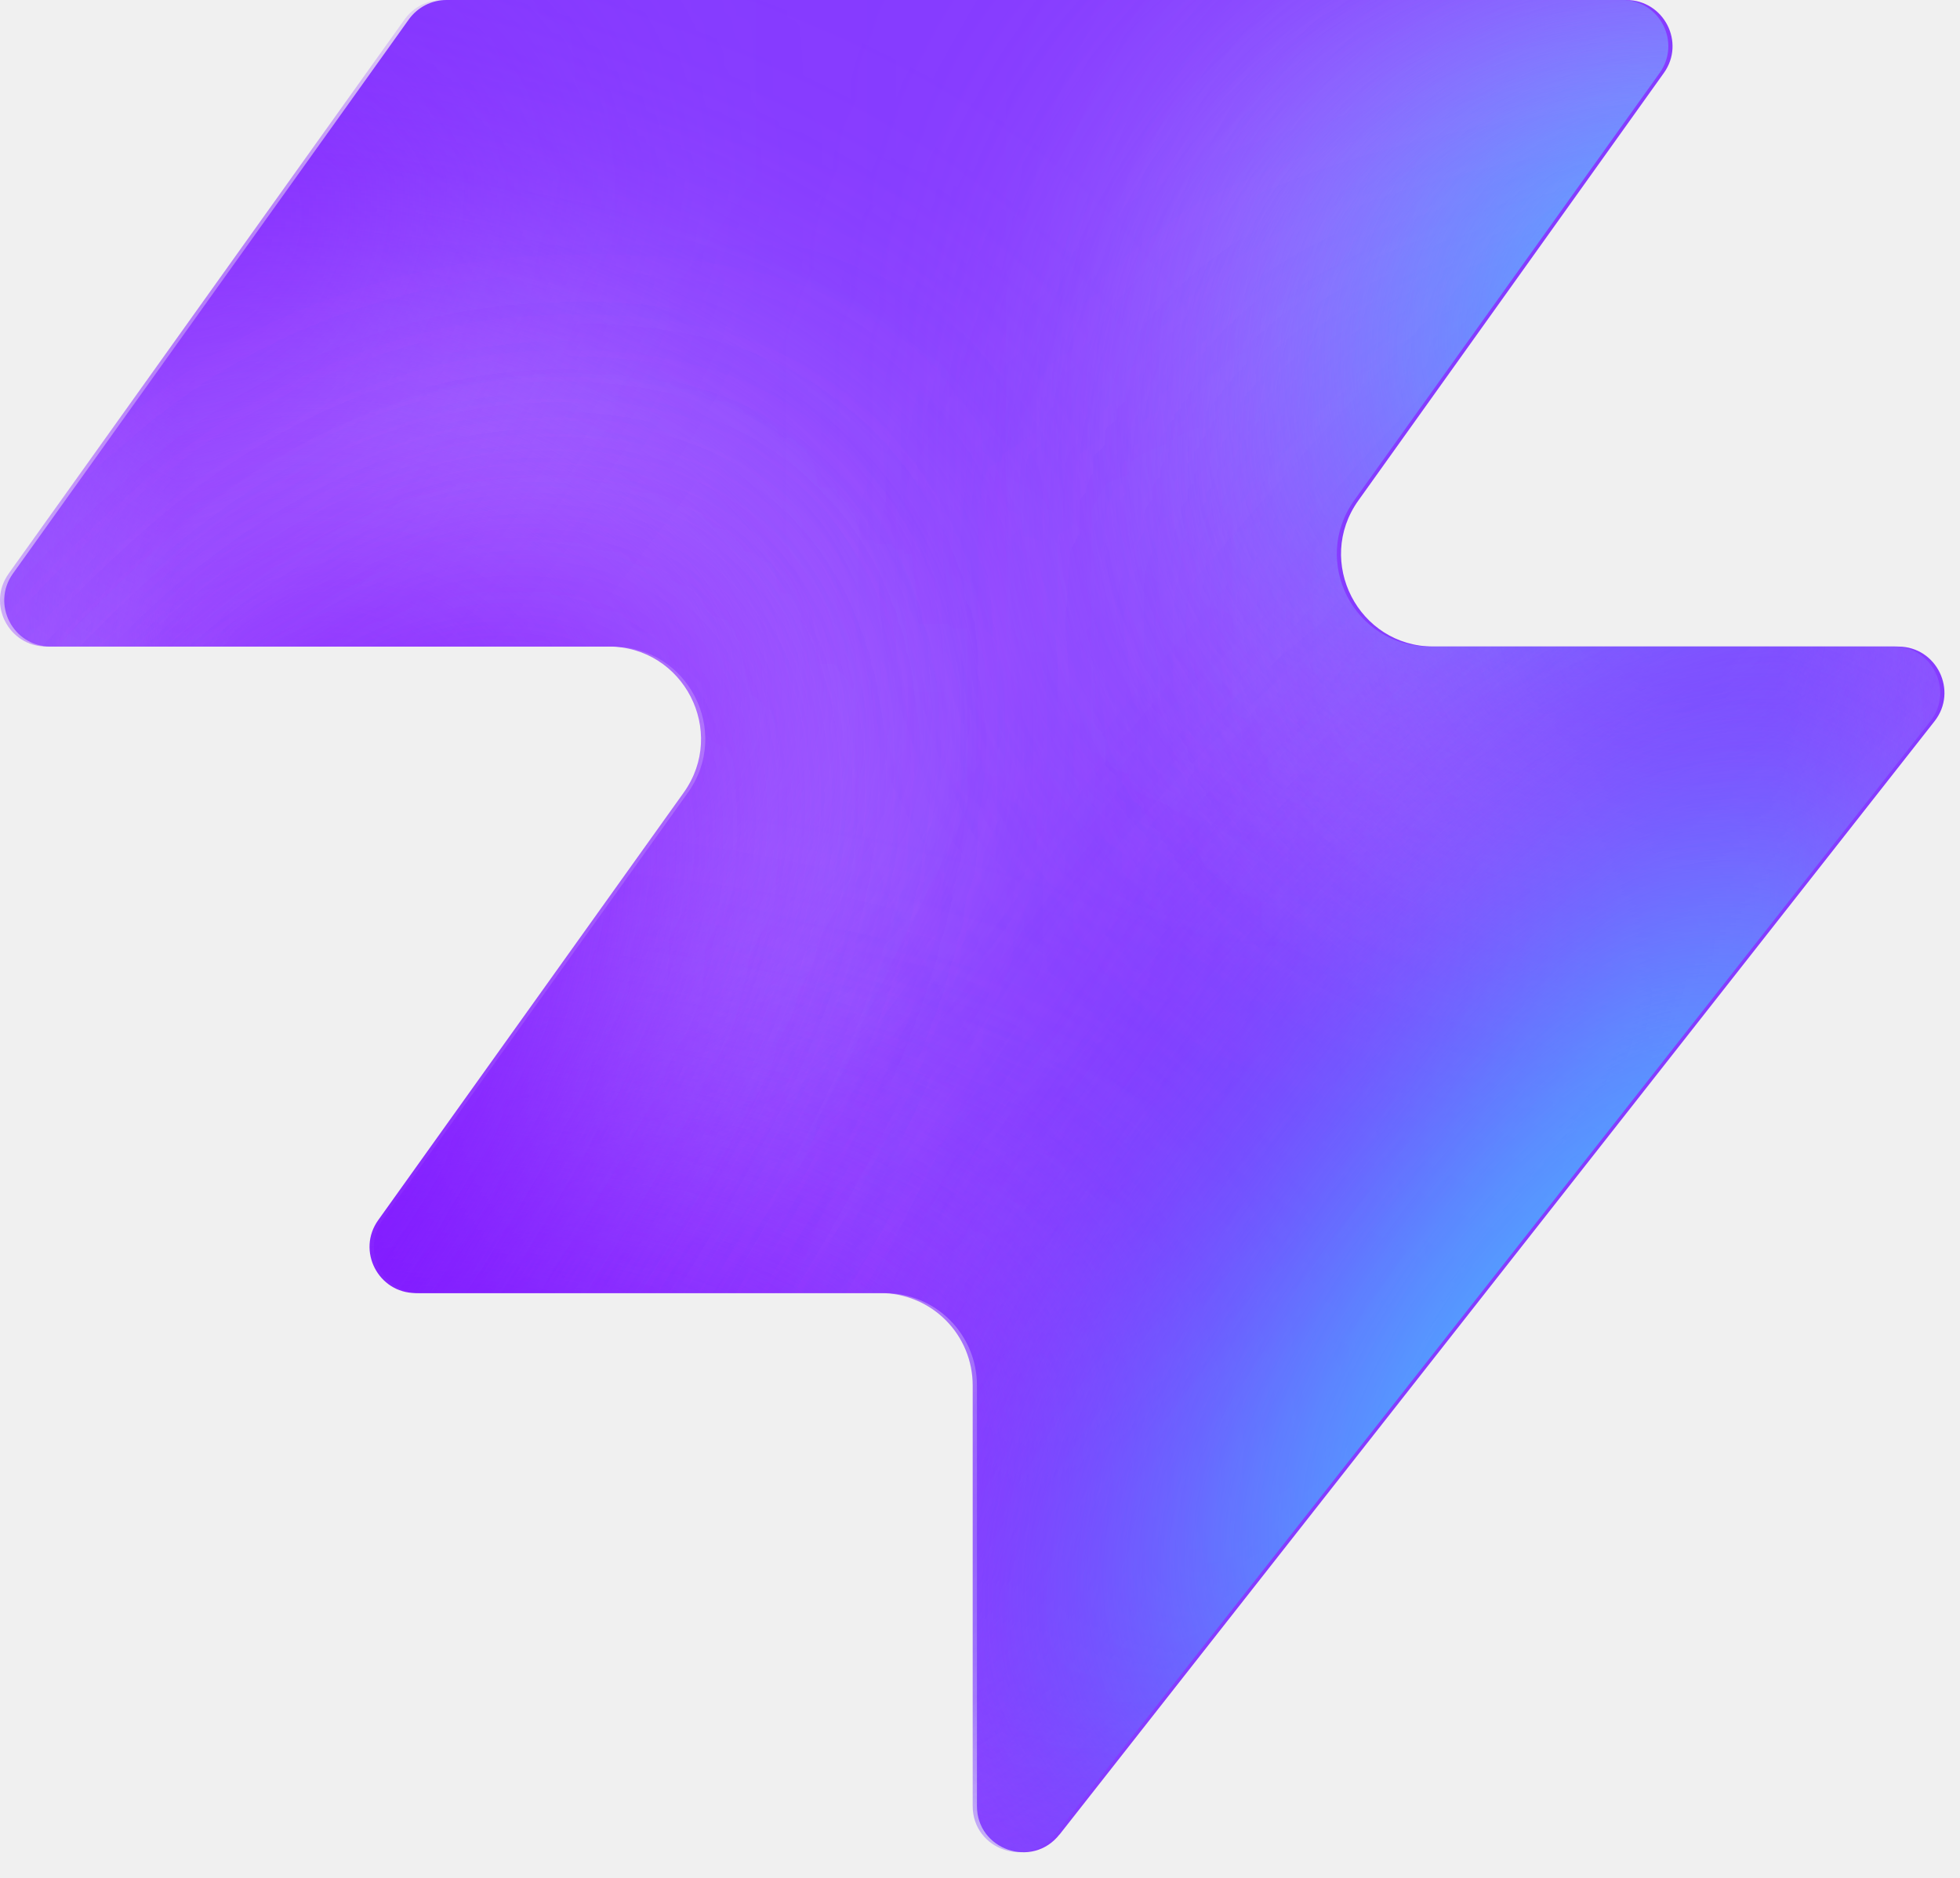
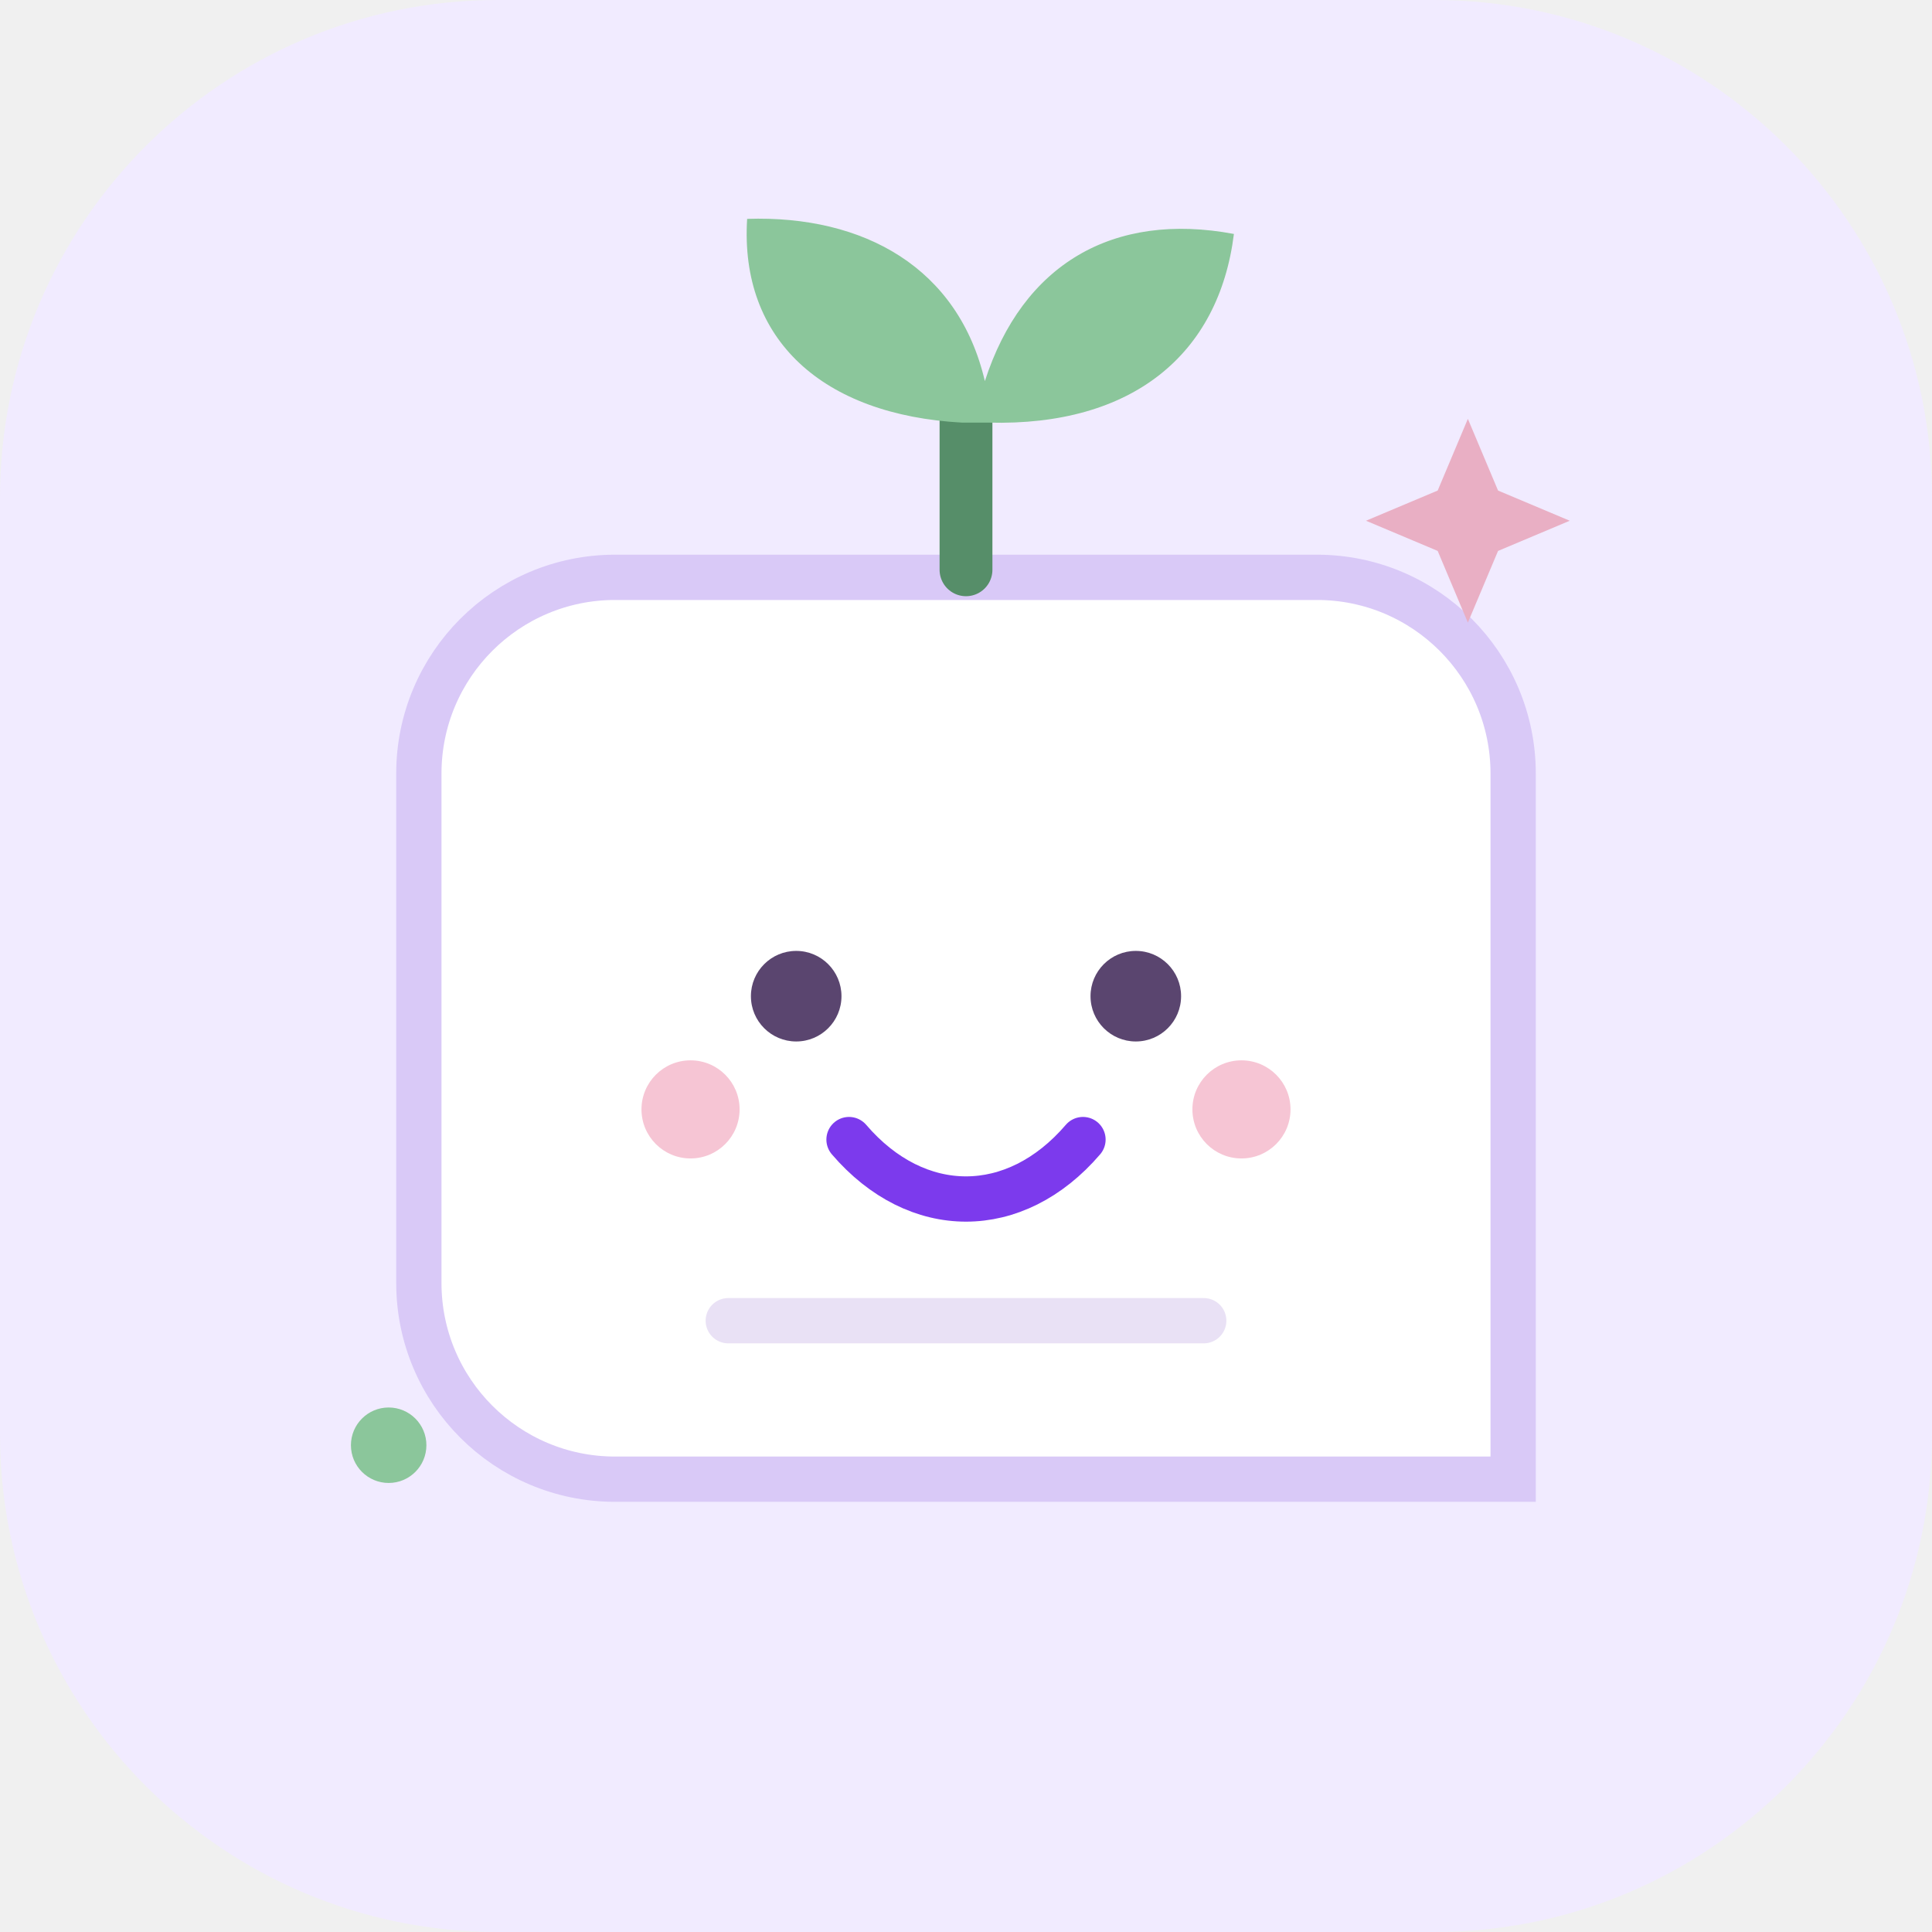
- <svg xmlns="http://www.w3.org/2000/svg" width="48" height="46" fill="none" viewBox="0 0 48 46">
-   <path fill="#863bff" d="M25.946 44.938c-.664.845-2.021.375-2.021-.698V33.937a2.26 2.26 0 0 0-2.262-2.262H10.287c-.92 0-1.456-1.04-.92-1.788l7.48-10.471c1.07-1.497 0-3.578-1.842-3.578H1.237c-.92 0-1.456-1.04-.92-1.788L10.013.474c.214-.297.556-.474.92-.474h28.894c.92 0 1.456 1.04.92 1.788l-7.48 10.471c-1.07 1.498 0 3.579 1.842 3.579h11.377c.943 0 1.473 1.088.89 1.83L25.947 44.94z" style="fill:#863bff;fill:color(display-p3 .525 .23 1);fill-opacity:1" />
-   <mask id="a" width="48" height="46" x="0" y="0" maskUnits="userSpaceOnUse" style="mask-type:alpha">
-     <path fill="#000" d="M25.842 44.938c-.664.844-2.021.375-2.021-.698V33.937a2.26 2.26 0 0 0-2.262-2.262H10.183c-.92 0-1.456-1.04-.92-1.788l7.48-10.471c1.07-1.498 0-3.579-1.842-3.579H1.133c-.92 0-1.456-1.04-.92-1.787L9.91.473c.214-.297.556-.474.92-.474h28.894c.92 0 1.456 1.04.92 1.788l-7.48 10.471c-1.07 1.498 0 3.578 1.842 3.578h11.377c.943 0 1.473 1.088.89 1.832L25.843 44.94z" style="fill:#000;fill-opacity:1" />
-   </mask>
-   <g mask="url(#a)">
-     <g filter="url(#b)">
-       <ellipse cx="5.508" cy="14.704" fill="#ede6ff" rx="5.508" ry="14.704" style="fill:#ede6ff;fill:color(display-p3 .927 .903 1);fill-opacity:1" transform="matrix(.00324 1 1 -.00324 -4.47 31.516)" />
-     </g>
-     <g filter="url(#c)">
-       <ellipse cx="10.399" cy="29.851" fill="#ede6ff" rx="10.399" ry="29.851" style="fill:#ede6ff;fill:color(display-p3 .927 .903 1);fill-opacity:1" transform="matrix(.00324 1 1 -.00324 -39.328 7.883)" />
-     </g>
-     <g filter="url(#d)">
-       <ellipse cx="5.508" cy="30.487" fill="#7e14ff" rx="5.508" ry="30.487" style="fill:#7e14ff;fill:color(display-p3 .492 .077 1);fill-opacity:1" transform="rotate(89.814 -25.913 -14.639)scale(1 -1)" />
-     </g>
-     <g filter="url(#e)">
-       <ellipse cx="5.508" cy="30.599" fill="#7e14ff" rx="5.508" ry="30.599" style="fill:#7e14ff;fill:color(display-p3 .492 .077 1);fill-opacity:1" transform="rotate(89.814 -32.644 -3.334)scale(1 -1)" />
-     </g>
-     <g filter="url(#f)">
-       <ellipse cx="5.508" cy="30.599" fill="#7e14ff" rx="5.508" ry="30.599" style="fill:#7e14ff;fill:color(display-p3 .492 .077 1);fill-opacity:1" transform="matrix(.00324 1 1 -.00324 -34.34 30.47)" />
-     </g>
-     <g filter="url(#g)">
-       <ellipse cx="14.072" cy="22.078" fill="#ede6ff" rx="14.072" ry="22.078" style="fill:#ede6ff;fill:color(display-p3 .927 .903 1);fill-opacity:1" transform="rotate(93.35 24.506 48.493)scale(-1 1)" />
-     </g>
-     <g filter="url(#h)">
-       <ellipse cx="3.47" cy="21.501" fill="#7e14ff" rx="3.47" ry="21.501" style="fill:#7e14ff;fill:color(display-p3 .492 .077 1);fill-opacity:1" transform="rotate(89.009 28.708 47.59)scale(-1 1)" />
-     </g>
-     <g filter="url(#i)">
-       <ellipse cx="3.47" cy="21.501" fill="#7e14ff" rx="3.47" ry="21.501" style="fill:#7e14ff;fill:color(display-p3 .492 .077 1);fill-opacity:1" transform="rotate(89.009 28.708 47.59)scale(-1 1)" />
-     </g>
-     <g filter="url(#j)">
-       <ellipse cx=".387" cy="8.972" fill="#7e14ff" rx="4.407" ry="29.108" style="fill:#7e14ff;fill:color(display-p3 .492 .077 1);fill-opacity:1" transform="rotate(39.51 .387 8.972)" />
-     </g>
-     <g filter="url(#k)">
-       <ellipse cx="47.523" cy="-6.092" fill="#7e14ff" rx="4.407" ry="29.108" style="fill:#7e14ff;fill:color(display-p3 .492 .077 1);fill-opacity:1" transform="rotate(37.892 47.523 -6.092)" />
-     </g>
-     <g filter="url(#l)">
-       <ellipse cx="41.412" cy="6.333" fill="#47bfff" rx="5.971" ry="9.665" style="fill:#47bfff;fill:color(display-p3 .28 .748 1);fill-opacity:1" transform="rotate(37.892 41.412 6.333)" />
-     </g>
-     <g filter="url(#m)">
-       <ellipse cx="-1.879" cy="38.332" fill="#7e14ff" rx="4.407" ry="29.108" style="fill:#7e14ff;fill:color(display-p3 .492 .077 1);fill-opacity:1" transform="rotate(37.892 -1.88 38.332)" />
-     </g>
-     <g filter="url(#n)">
-       <ellipse cx="-1.879" cy="38.332" fill="#7e14ff" rx="4.407" ry="29.108" style="fill:#7e14ff;fill:color(display-p3 .492 .077 1);fill-opacity:1" transform="rotate(37.892 -1.88 38.332)" />
-     </g>
-     <g filter="url(#o)">
-       <ellipse cx="35.651" cy="29.907" fill="#7e14ff" rx="4.407" ry="29.108" style="fill:#7e14ff;fill:color(display-p3 .492 .077 1);fill-opacity:1" transform="rotate(37.892 35.651 29.907)" />
-     </g>
-     <g filter="url(#p)">
-       <ellipse cx="38.418" cy="32.4" fill="#47bfff" rx="5.971" ry="15.297" style="fill:#47bfff;fill:color(display-p3 .28 .748 1);fill-opacity:1" transform="rotate(37.892 38.418 32.4)" />
-     </g>
-   </g>
-   <defs>
-     <filter id="b" width="60.045" height="41.654" x="-19.77" y="16.149" color-interpolation-filters="sRGB" filterUnits="userSpaceOnUse">
-       <feFlood flood-opacity="0" result="BackgroundImageFix" />
-       <feBlend in="SourceGraphic" in2="BackgroundImageFix" result="shape" />
-       <feGaussianBlur result="effect1_foregroundBlur_2002_17158" stdDeviation="7.659" />
-     </filter>
-     <filter id="c" width="90.34" height="51.437" x="-54.613" y="-7.533" color-interpolation-filters="sRGB" filterUnits="userSpaceOnUse">
-       <feFlood flood-opacity="0" result="BackgroundImageFix" />
-       <feBlend in="SourceGraphic" in2="BackgroundImageFix" result="shape" />
-       <feGaussianBlur result="effect1_foregroundBlur_2002_17158" stdDeviation="7.659" />
-     </filter>
-     <filter id="d" width="79.355" height="29.4" x="-49.64" y="2.03" color-interpolation-filters="sRGB" filterUnits="userSpaceOnUse">
-       <feFlood flood-opacity="0" result="BackgroundImageFix" />
-       <feBlend in="SourceGraphic" in2="BackgroundImageFix" result="shape" />
-       <feGaussianBlur result="effect1_foregroundBlur_2002_17158" stdDeviation="4.596" />
-     </filter>
-     <filter id="e" width="79.579" height="29.4" x="-45.045" y="20.029" color-interpolation-filters="sRGB" filterUnits="userSpaceOnUse">
-       <feFlood flood-opacity="0" result="BackgroundImageFix" />
-       <feBlend in="SourceGraphic" in2="BackgroundImageFix" result="shape" />
-       <feGaussianBlur result="effect1_foregroundBlur_2002_17158" stdDeviation="4.596" />
-     </filter>
-     <filter id="f" width="79.579" height="29.4" x="-43.513" y="21.178" color-interpolation-filters="sRGB" filterUnits="userSpaceOnUse">
-       <feFlood flood-opacity="0" result="BackgroundImageFix" />
-       <feBlend in="SourceGraphic" in2="BackgroundImageFix" result="shape" />
-       <feGaussianBlur result="effect1_foregroundBlur_2002_17158" stdDeviation="4.596" />
-     </filter>
-     <filter id="g" width="74.749" height="58.852" x="15.756" y="-17.901" color-interpolation-filters="sRGB" filterUnits="userSpaceOnUse">
-       <feFlood flood-opacity="0" result="BackgroundImageFix" />
-       <feBlend in="SourceGraphic" in2="BackgroundImageFix" result="shape" />
-       <feGaussianBlur result="effect1_foregroundBlur_2002_17158" stdDeviation="7.659" />
-     </filter>
-     <filter id="h" width="61.377" height="25.362" x="23.548" y="2.284" color-interpolation-filters="sRGB" filterUnits="userSpaceOnUse">
-       <feFlood flood-opacity="0" result="BackgroundImageFix" />
-       <feBlend in="SourceGraphic" in2="BackgroundImageFix" result="shape" />
-       <feGaussianBlur result="effect1_foregroundBlur_2002_17158" stdDeviation="4.596" />
-     </filter>
-     <filter id="i" width="61.377" height="25.362" x="23.548" y="2.284" color-interpolation-filters="sRGB" filterUnits="userSpaceOnUse">
-       <feFlood flood-opacity="0" result="BackgroundImageFix" />
-       <feBlend in="SourceGraphic" in2="BackgroundImageFix" result="shape" />
-       <feGaussianBlur result="effect1_foregroundBlur_2002_17158" stdDeviation="4.596" />
-     </filter>
-     <filter id="j" width="56.045" height="63.649" x="-27.636" y="-22.853" color-interpolation-filters="sRGB" filterUnits="userSpaceOnUse">
-       <feFlood flood-opacity="0" result="BackgroundImageFix" />
-       <feBlend in="SourceGraphic" in2="BackgroundImageFix" result="shape" />
-       <feGaussianBlur result="effect1_foregroundBlur_2002_17158" stdDeviation="4.596" />
-     </filter>
-     <filter id="k" width="54.814" height="64.646" x="20.116" y="-38.415" color-interpolation-filters="sRGB" filterUnits="userSpaceOnUse">
-       <feFlood flood-opacity="0" result="BackgroundImageFix" />
-       <feBlend in="SourceGraphic" in2="BackgroundImageFix" result="shape" />
-       <feGaussianBlur result="effect1_foregroundBlur_2002_17158" stdDeviation="4.596" />
-     </filter>
-     <filter id="l" width="33.541" height="35.313" x="24.641" y="-11.323" color-interpolation-filters="sRGB" filterUnits="userSpaceOnUse">
-       <feFlood flood-opacity="0" result="BackgroundImageFix" />
-       <feBlend in="SourceGraphic" in2="BackgroundImageFix" result="shape" />
-       <feGaussianBlur result="effect1_foregroundBlur_2002_17158" stdDeviation="4.596" />
-     </filter>
-     <filter id="m" width="54.814" height="64.646" x="-29.286" y="6.009" color-interpolation-filters="sRGB" filterUnits="userSpaceOnUse">
-       <feFlood flood-opacity="0" result="BackgroundImageFix" />
-       <feBlend in="SourceGraphic" in2="BackgroundImageFix" result="shape" />
-       <feGaussianBlur result="effect1_foregroundBlur_2002_17158" stdDeviation="4.596" />
-     </filter>
-     <filter id="n" width="54.814" height="64.646" x="-29.286" y="6.009" color-interpolation-filters="sRGB" filterUnits="userSpaceOnUse">
-       <feFlood flood-opacity="0" result="BackgroundImageFix" />
-       <feBlend in="SourceGraphic" in2="BackgroundImageFix" result="shape" />
-       <feGaussianBlur result="effect1_foregroundBlur_2002_17158" stdDeviation="4.596" />
-     </filter>
-     <filter id="o" width="54.814" height="64.646" x="8.244" y="-2.416" color-interpolation-filters="sRGB" filterUnits="userSpaceOnUse">
-       <feFlood flood-opacity="0" result="BackgroundImageFix" />
-       <feBlend in="SourceGraphic" in2="BackgroundImageFix" result="shape" />
-       <feGaussianBlur result="effect1_foregroundBlur_2002_17158" stdDeviation="4.596" />
-     </filter>
-     <filter id="p" width="39.409" height="43.623" x="18.713" y="10.588" color-interpolation-filters="sRGB" filterUnits="userSpaceOnUse">
-       <feFlood flood-opacity="0" result="BackgroundImageFix" />
-       <feBlend in="SourceGraphic" in2="BackgroundImageFix" result="shape" />
-       <feGaussianBlur result="effect1_foregroundBlur_2002_17158" stdDeviation="4.596" />
-     </filter>
-   </defs>
+ <svg xmlns="http://www.w3.org/2000/svg" viewBox="0 0 512 512" role="img" aria-labelledby="title">
+   <rect width="512" height="512" rx="132" fill="#F1EBFF" />
+   <path d="M163 153h186a52 52 0 0 1 52 52v187H163a52 52 0 0 1-52-52V205a52 52 0 0 1 52-52Z" fill="#fff" stroke="#D9C9F7" stroke-width="12" />
+   <path d="M256 151v-42" fill="none" stroke="#568E69" stroke-linecap="round" stroke-width="14" />
+   <path d="M255 112c-37-2-59-22-57-54 31-1 56 13 63 43 10-31 34-45 66-39-4 32-27 51-65 50Z" fill="#8BC69B" />
+   <path d="M211 252a12 12 0 1 0 0 24 12 12 0 0 0 0-24Zm90 0a12 12 0 1 0 0 24 12 12 0 0 0 0-24Z" fill="#5A456F" />
+   <path d="M225 302c18 21 44 21 62 0" fill="none" stroke="#7C3AED" stroke-linecap="round" stroke-width="12" />
+   <circle cx="183" cy="294" r="13" fill="#F6C5D4" />
+   <circle cx="329" cy="294" r="13" fill="#F6C5D4" />
+   <path d="M193 350h126" fill="none" stroke="#E9E1F5" stroke-linecap="round" stroke-width="12" />
+   <path d="m389 111 8 19 19 8-19 8-8 19-8-19-19-8 19-8 8-19Z" fill="#E9AFC4" />
+   <circle cx="103" cy="383" r="10" fill="#8BC69B" />
</svg>
